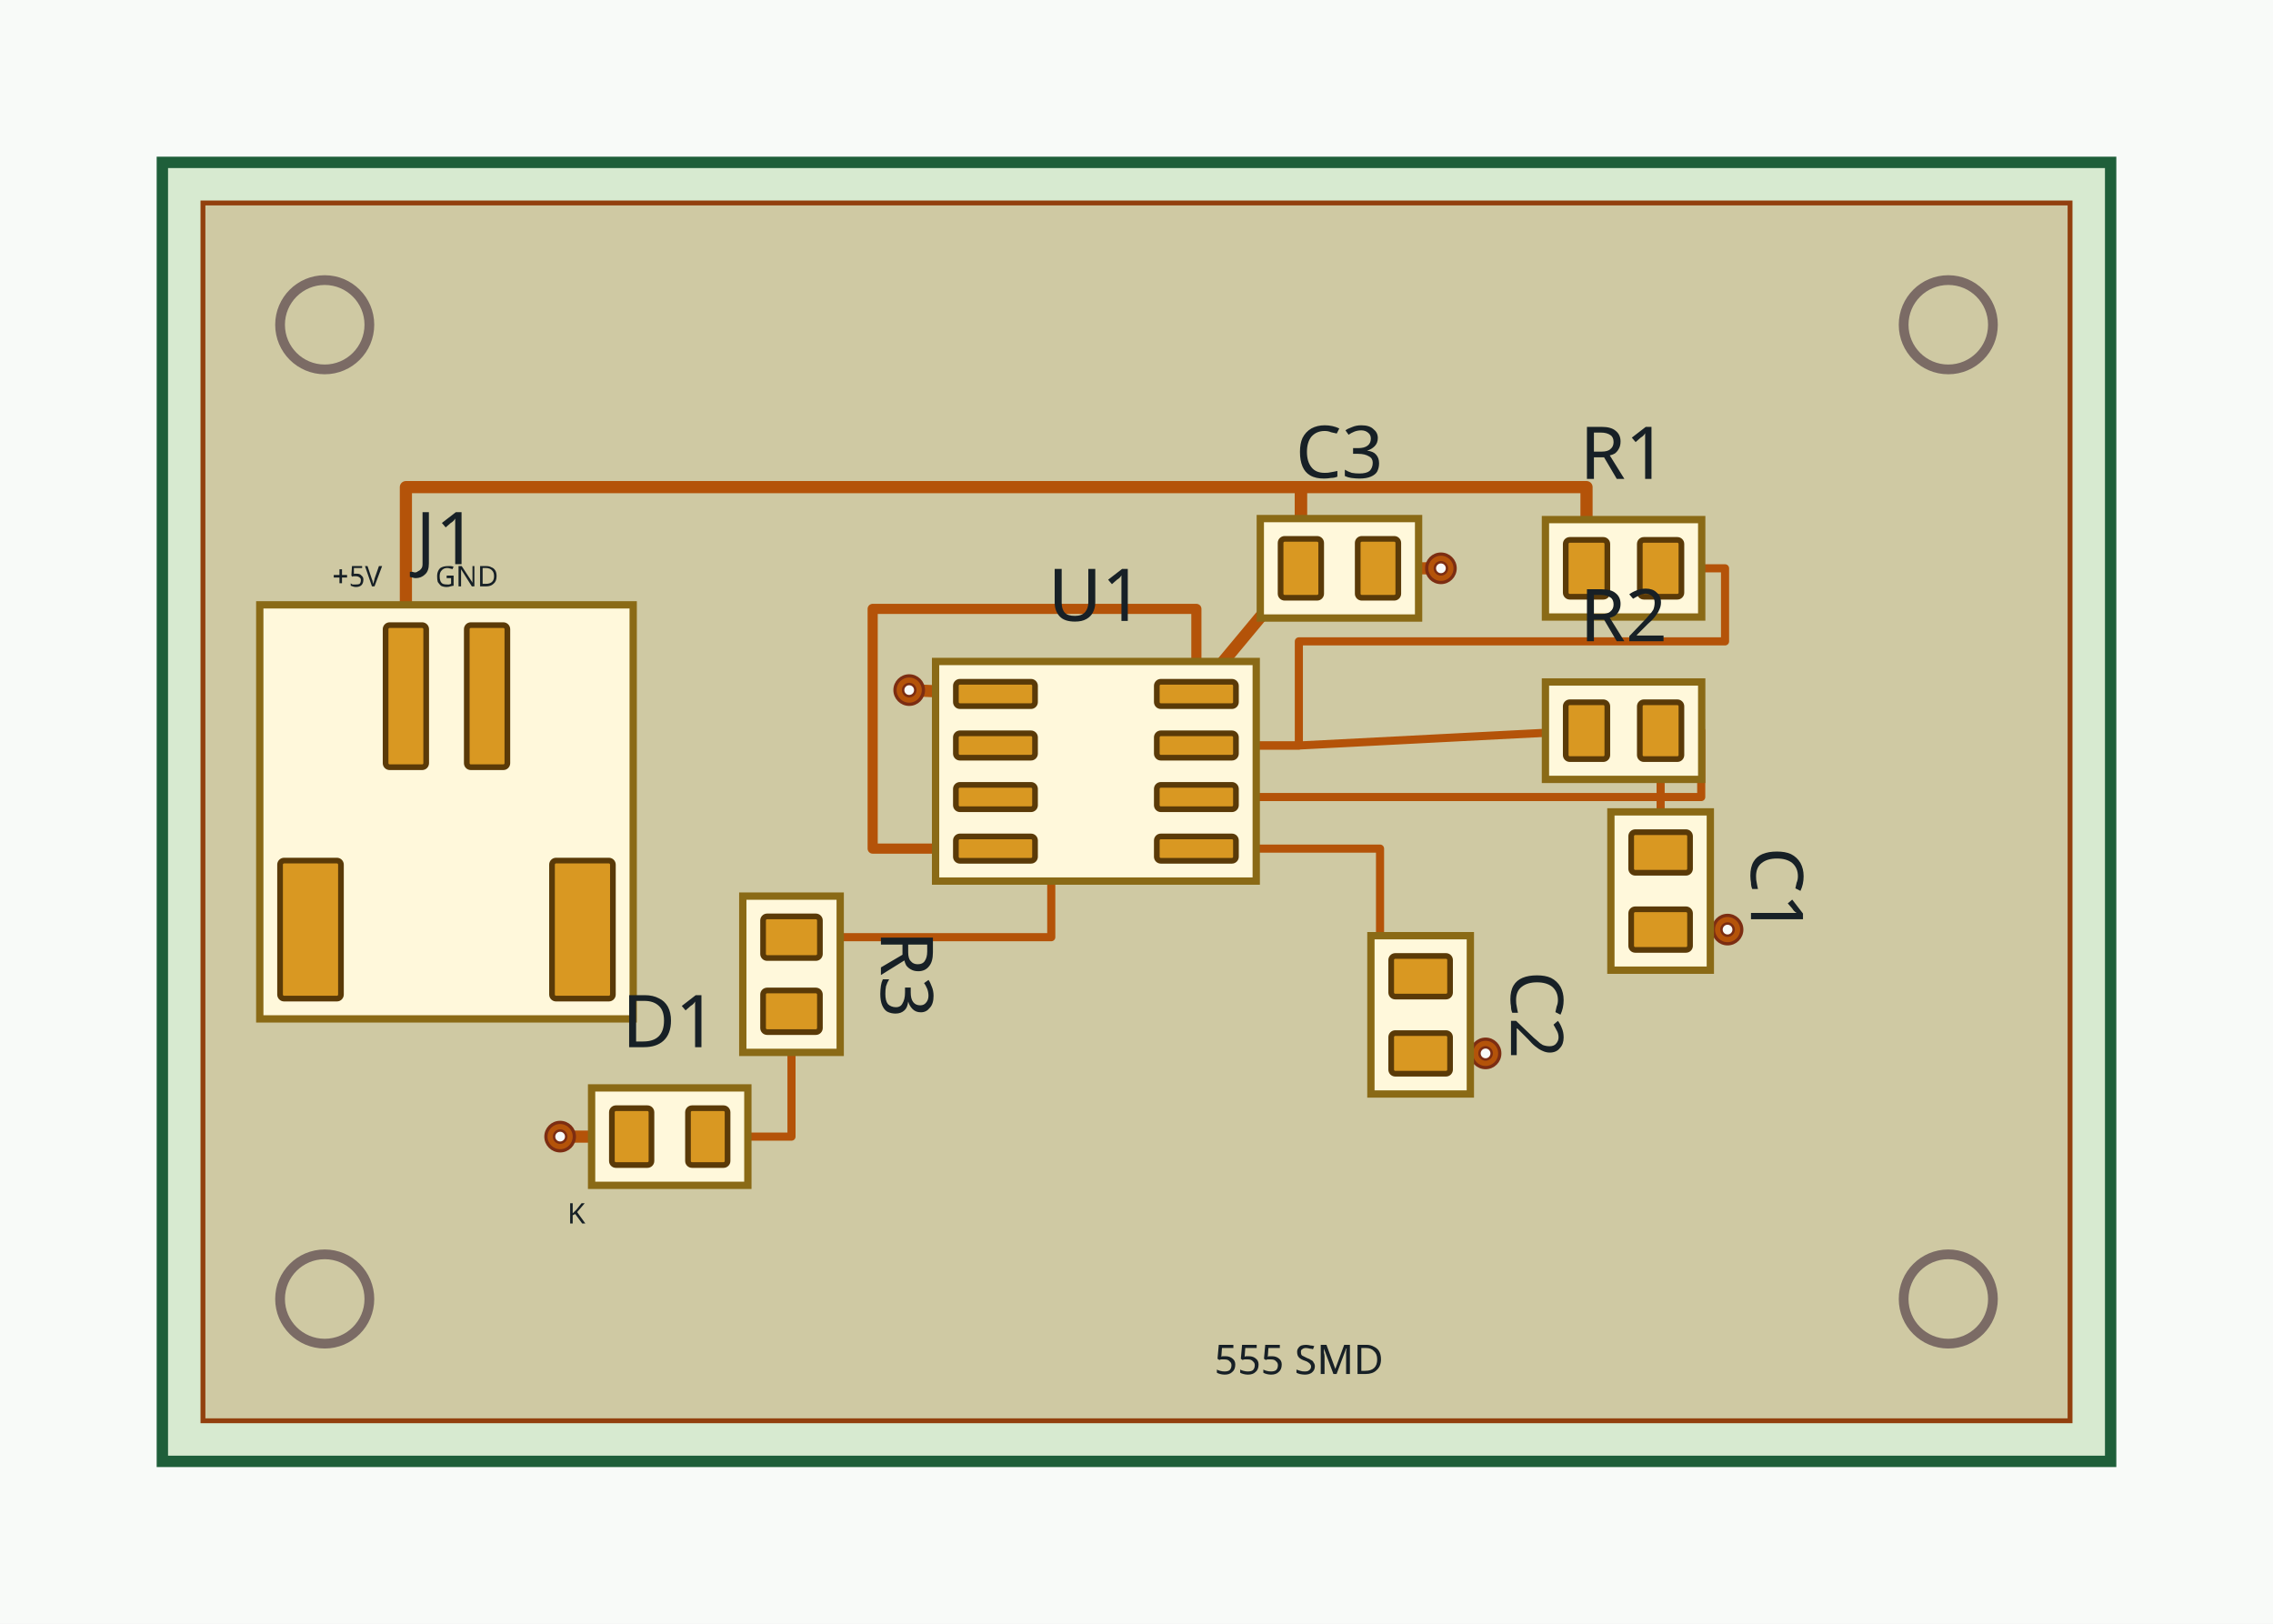
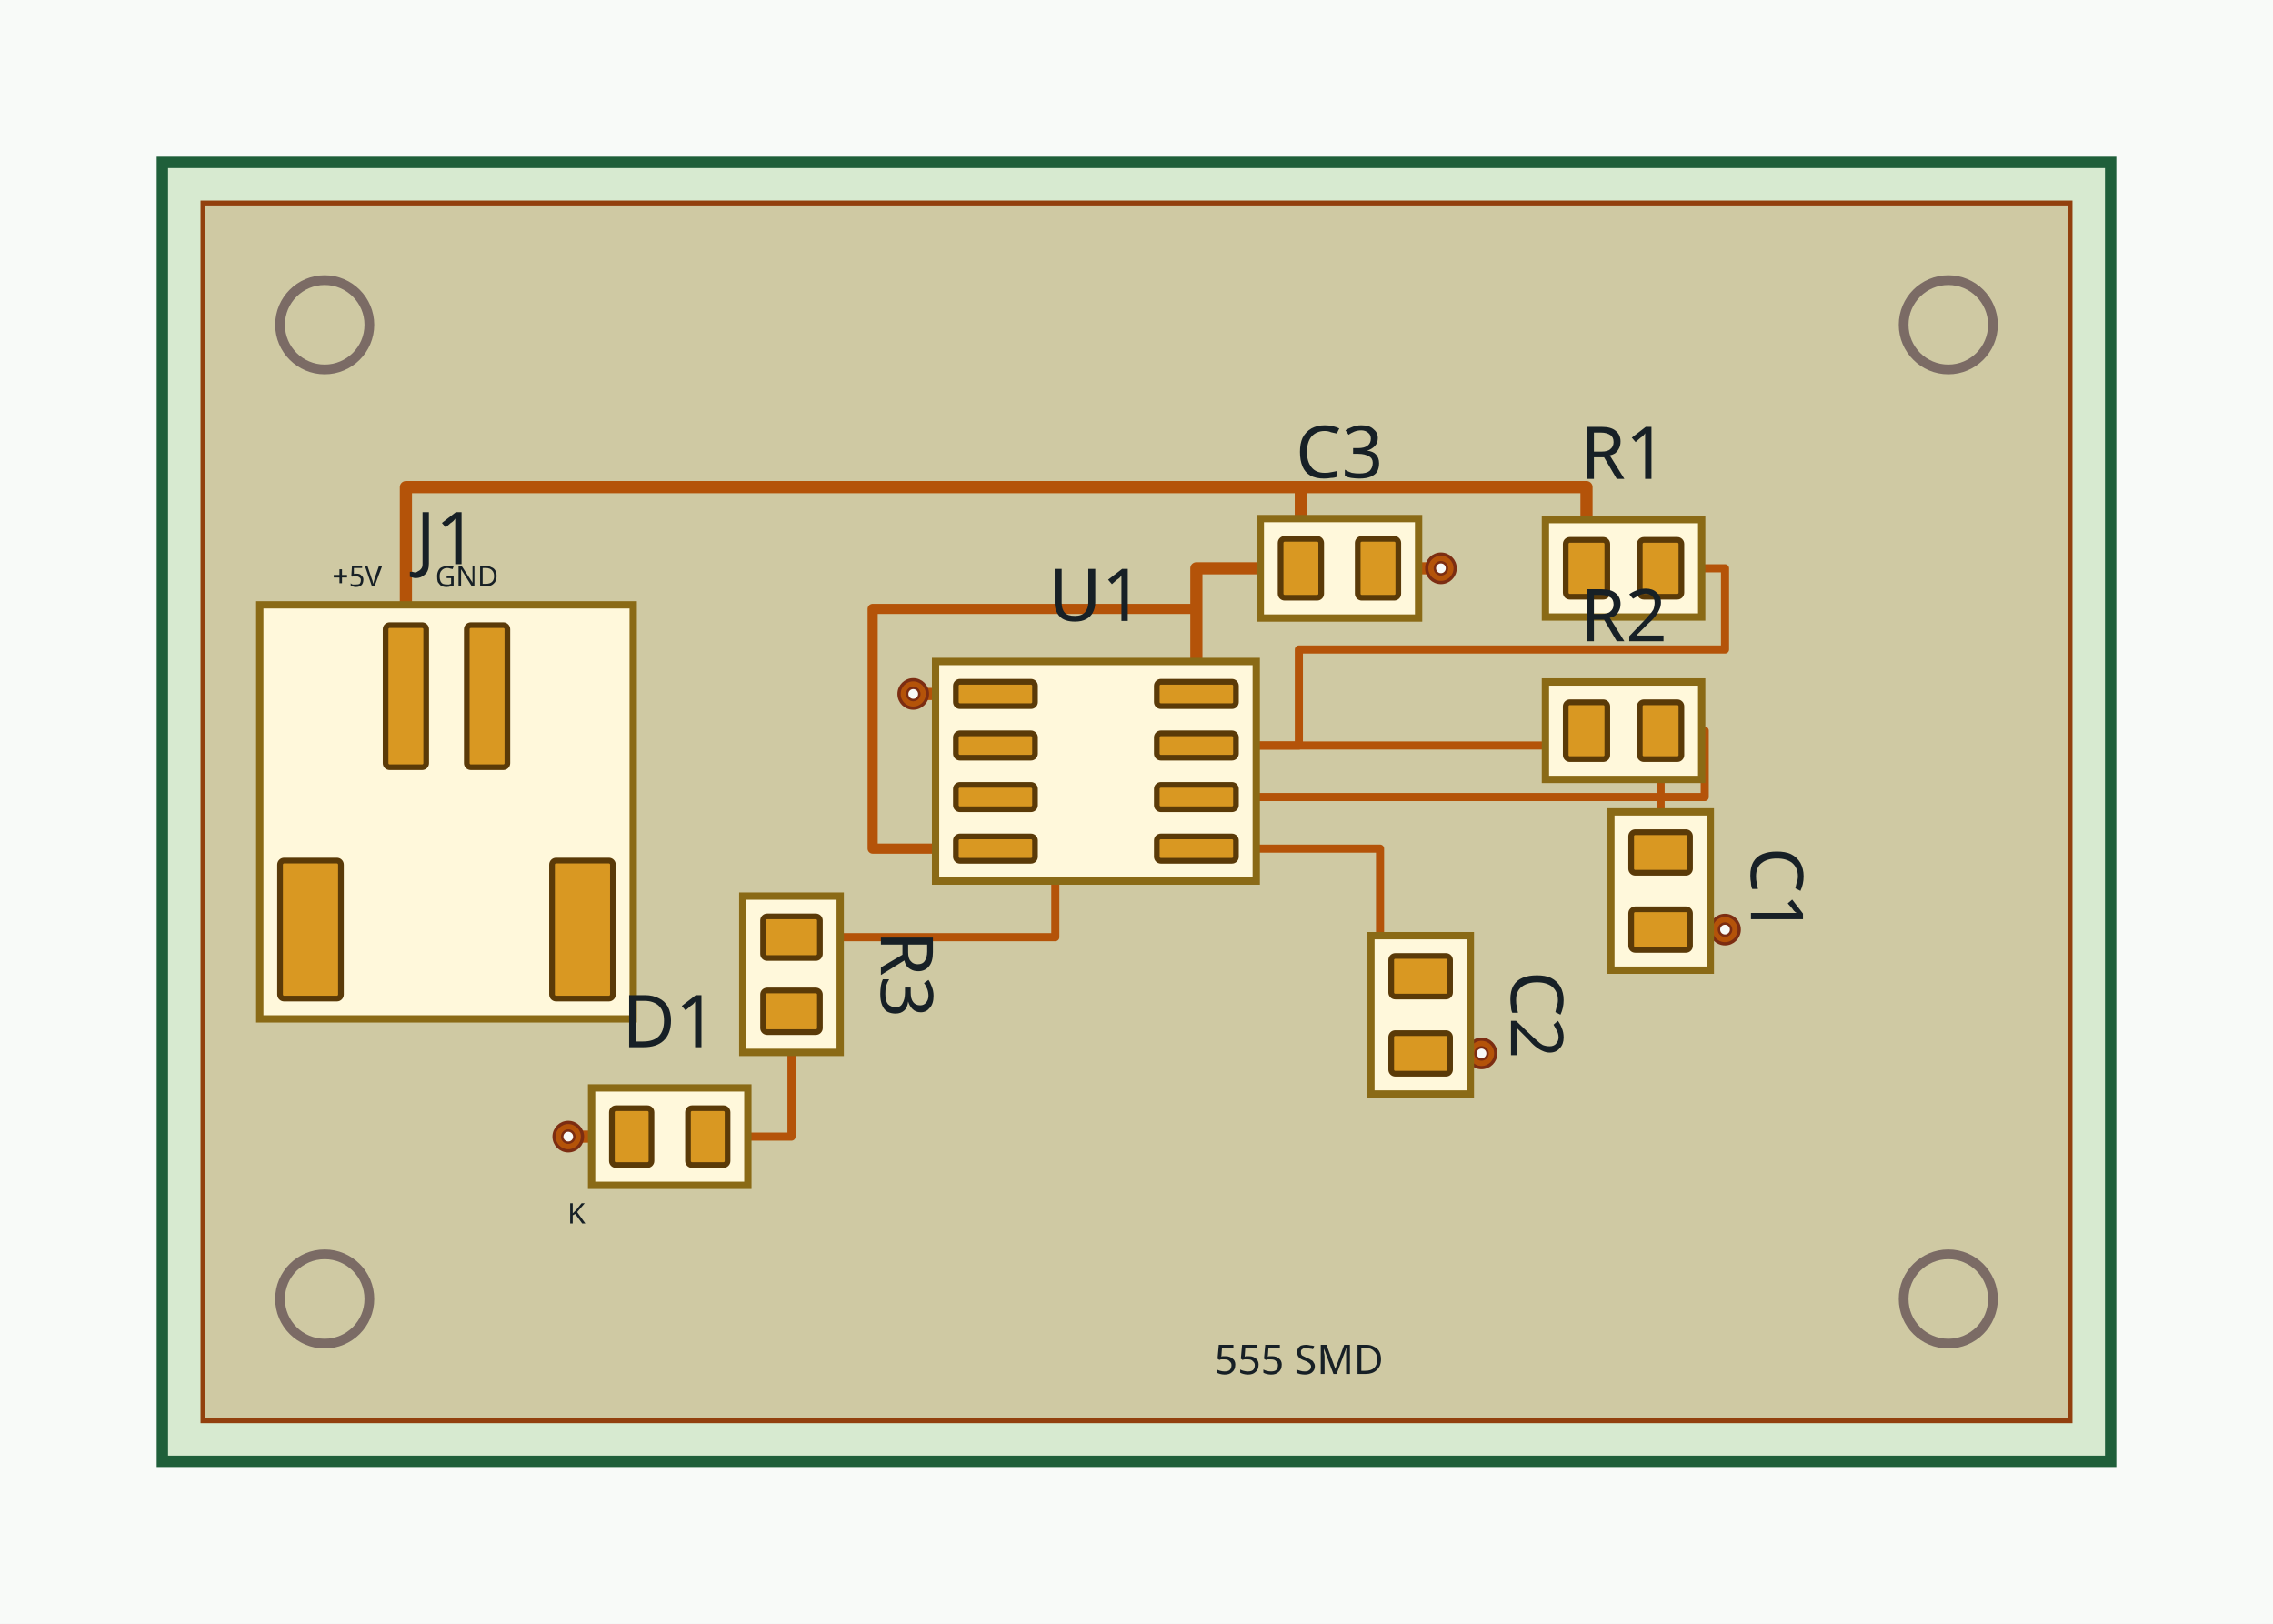
<svg xmlns="http://www.w3.org/2000/svg" class="pcb-placement-preview" viewBox="0 0 56 40" width="56mm" height="40mm" data-board="board:0" data-board-name="555 LED Blinker" data-units="mm">
  <style>
    .board-background{fill:#f8faf8}
    .board-outline{fill:#d7ead0;stroke:#1f5f3a;stroke-width:0.28}
    .board-feature{fill:none;stroke:#6b7280;stroke-width:0.24}
    .pcb-track{fill:none;stroke:#b45309;stroke-linecap:round;stroke-linejoin:round}
    .pcb-via-annular{fill:#b45309;stroke:#7c2d12;stroke-width:0.08}
    .pcb-via-drill{fill:#f8faf8;stroke:#7c2d12;stroke-width:0.06}
    .pcb-zone{fill:#b45309;fill-opacity:0.22;stroke:#92400e;stroke-width:0.12}
    .board-text{font-family:sans-serif;fill:#172026;text-anchor:middle;dominant-baseline:middle}
    .board-feature-label,.reference-designator,.pad-net-label,.diagnostic-label{font:1.8px sans-serif;fill:#172026}
    .footprint-body{fill:#fff8db;stroke:#8a6a16;stroke-width:0.18}
    .footprint-pad{fill:#d99822;stroke:#5a3a08;stroke-width:0.14}
    .pad-overlay{fill:#175cd3;stroke:#ffffff;stroke-width:0.12}
    .ratsnest{fill:none;stroke:#175cd3;stroke-width:0.16;stroke-dasharray:0.8 0.55}
    .diagnostic-marker{fill:none;stroke:#b42318;stroke-width:0.28;stroke-dasharray:0.9 0.55}
    .diagnostic-label{fill:#b42318}
  </style>
  <rect class="board-background" x="0" y="0" width="56" height="40" />
  <g class="board-content" transform="translate(4 4)">
    <polygon class="board-outline" data-board="board:0" points="0,0 48,0 48,32 0,32" />
    <g class="layer layer-board-features">
      <circle class="board-feature hole" data-board-feature="board_feature:0" cx="4" cy="4" r="1.1" />
      <circle class="board-feature hole" data-board-feature="board_feature:1" cx="44" cy="4" r="1.1" />
      <circle class="board-feature hole" data-board-feature="board_feature:2" cx="4" cy="28" r="1.1" />
      <circle class="board-feature hole" data-board-feature="board_feature:3" cx="44" cy="28" r="1.1" />
    </g>
    <g class="layer layer-zones">
      <polygon id="pcb-zone-0" class="pcb-zone fill-solid" data-zone="board_zone:0" data-layer="board_layer:1" data-layers="board_layer:1" data-net="net:1" data-priority="0" points="1,1 47,1 47,31 1,31" />
    </g>
    <g class="layer layer-copper">
-       <polyline id="pcb-track-0" class="pcb-track" data-track="board_track:0" data-layer="board_layer:0" data-net="net:1" points="8,13.15 9.8,13.1" stroke-width="0.3" />
-       <polyline id="pcb-track-1" class="pcb-track" data-track="board_track:1" data-layer="board_layer:0" data-net="net:1" points="20.525,13.095 18.4,13" stroke-width="0.3" />
+       <polyline id="pcb-track-0" class="pcb-track" data-track="board_track:0" data-layer="board_layer:0" data-net="net:1" points="8,13.15 10,13.15" stroke-width="0.3" />
+       <polyline id="pcb-track-1" class="pcb-track" data-track="board_track:1" data-layer="board_layer:0" data-net="net:1" points="20.525,13.095 18.5,13.095" stroke-width="0.3" />
      <polyline id="pcb-track-2" class="pcb-track" data-track="board_track:2" data-layer="board_layer:0" data-net="net:1" points="29.95,10 31.5,10" stroke-width="0.3" />
-       <polyline id="pcb-track-3" class="pcb-track" data-track="board_track:3" data-layer="board_layer:0" data-net="net:1" points="31,21.95 32.6,21.95" stroke-width="0.3" />
-       <polyline id="pcb-track-4" class="pcb-track" data-track="board_track:4" data-layer="board_layer:0" data-net="net:1" points="36.913,18.9 38.562,18.9" stroke-width="0.3" />
-       <polyline id="pcb-track-5" class="pcb-track" data-track="board_track:5" data-layer="board_layer:0" data-net="net:1" points="11.562,24 9.8,24" stroke-width="0.3" />
+       <polyline id="pcb-track-3" class="pcb-track" data-track="board_track:3" data-layer="board_layer:0" data-net="net:1" points="31,21.95 32.5,21.95" stroke-width="0.3" />
+       <polyline id="pcb-track-4" class="pcb-track" data-track="board_track:4" data-layer="board_layer:0" data-net="net:1" points="36.913,18.9 38.5,18.9" stroke-width="0.3" />
+       <polyline id="pcb-track-5" class="pcb-track" data-track="board_track:5" data-layer="board_layer:0" data-net="net:1" points="11.562,24 10,24" stroke-width="0.3" />
      <polyline id="pcb-track-6" class="pcb-track" data-track="board_track:6" data-layer="board_layer:0" data-net="net:0" points="6,13.15 6,8 28.05,8 28.05,10" stroke-width="0.3" />
-       <polyline id="pcb-track-7" class="pcb-track" data-track="board_track:7" data-layer="board_layer:0" data-net="net:0" points="28.05,10 25.475,13.095" stroke-width="0.3" />
+       <polyline id="pcb-track-7" class="pcb-track" data-track="board_track:7" data-layer="board_layer:0" data-net="net:0" points="28.05,10 25.475,10 25.475,13.095" stroke-width="0.3" />
      <polyline id="pcb-track-8" class="pcb-track" data-track="board_track:8" data-layer="board_layer:0" data-net="net:0" points="28.05,10 28.05,8 35.087,8 35.087,10" stroke-width="0.3" />
      <polyline id="pcb-track-9" class="pcb-track" data-track="board_track:9" data-layer="board_layer:0" data-net="net:0" points="20.525,16.905 17.5,16.905 17.5,11 25.475,11 25.475,13.095" stroke-width="0.25" />
-       <polyline id="pcb-track-10" class="pcb-track" data-track="board_track:10" data-layer="board_layer:0" data-net="net:2" points="25.475,14.365 28,14.365 35.087,14" stroke-width="0.2" />
-       <polyline id="pcb-track-11" class="pcb-track" data-track="board_track:11" data-layer="board_layer:0" data-net="net:2" points="25.475,14.365 28,14.365 28,11.8 38.5,11.8 38.5,10 36.913,10" stroke-width="0.2" />
-       <polyline id="pcb-track-12" class="pcb-track" data-track="board_track:12" data-layer="board_layer:0" data-net="net:3" points="20.525,14.365 23.4,14.365 23.4,15.635 25.475,15.635" stroke-width="0.2" />
-       <polyline id="pcb-track-13" class="pcb-track" data-track="board_track:13" data-layer="board_layer:0" data-net="net:3" points="25.475,15.635 37.913,15.635 37.913,14 36.913,14" stroke-width="0.2" />
+       <polyline id="pcb-track-10" class="pcb-track" data-track="board_track:10" data-layer="board_layer:0" data-net="net:2" points="25.475,14.365 28,14.365 35.087,14.365 35.087,14" stroke-width="0.2" />
+       <polyline id="pcb-track-11" class="pcb-track" data-track="board_track:11" data-layer="board_layer:0" data-net="net:2" points="25.475,14.365 28,14.365 28,12 38.5,12 38.5,10 36.913,10" stroke-width="0.2" />
+       <polyline id="pcb-track-12" class="pcb-track" data-track="board_track:12" data-layer="board_layer:0" data-net="net:3" points="20.525,14.365 23.5,14.365 23.5,15.635 25.475,15.635" stroke-width="0.2" />
+       <polyline id="pcb-track-13" class="pcb-track" data-track="board_track:13" data-layer="board_layer:0" data-net="net:3" points="25.475,15.635 38,15.635 38,14 36.913,14" stroke-width="0.2" />
      <polyline id="pcb-track-14" class="pcb-track" data-track="board_track:14" data-layer="board_layer:0" data-net="net:3" points="36.913,14 36.913,17" stroke-width="0.2" />
      <polyline id="pcb-track-15" class="pcb-track" data-track="board_track:15" data-layer="board_layer:0" data-net="net:4" points="25.475,16.905 30,16.905 30,20.05 31,20.05" stroke-width="0.2" />
-       <polyline id="pcb-track-16" class="pcb-track" data-track="board_track:16" data-layer="board_layer:0" data-net="net:5" points="20.525,15.635 21.9,15.635 21.9,19.087 15.5,19.087" stroke-width="0.2" />
+       <polyline id="pcb-track-16" class="pcb-track" data-track="board_track:16" data-layer="board_layer:0" data-net="net:5" points="20.525,15.635 22,15.635 22,19.087 15.5,19.087" stroke-width="0.2" />
      <polyline id="pcb-track-17" class="pcb-track" data-track="board_track:17" data-layer="board_layer:0" data-net="net:6" points="15.5,20.913 15.5,24 13.438,24" stroke-width="0.2" />
      <g id="pcb-via-0" class="pcb-via" data-via="board_via:0" data-net="net:1" data-start-layer="board_layer:0" data-end-layer="board_layer:1">
-         <circle class="pcb-via-annular" cx="9.8" cy="13.1" r="0.35" />
-         <circle class="pcb-via-drill" cx="9.8" cy="13.1" r="0.15" />
+         <circle class="pcb-via-annular" cx="10" cy="13.15" r="0.35" />
+         <circle class="pcb-via-drill" cx="10" cy="13.15" r="0.15" />
      </g>
      <g id="pcb-via-1" class="pcb-via" data-via="board_via:1" data-net="net:1" data-start-layer="board_layer:0" data-end-layer="board_layer:1">
-         <circle class="pcb-via-annular" cx="18.4" cy="13" r="0.35" />
-         <circle class="pcb-via-drill" cx="18.4" cy="13" r="0.15" />
+         <circle class="pcb-via-annular" cx="18.5" cy="13.095" r="0.35" />
+         <circle class="pcb-via-drill" cx="18.5" cy="13.095" r="0.15" />
      </g>
      <g id="pcb-via-2" class="pcb-via" data-via="board_via:2" data-net="net:1" data-start-layer="board_layer:0" data-end-layer="board_layer:1">
        <circle class="pcb-via-annular" cx="31.5" cy="10" r="0.35" />
        <circle class="pcb-via-drill" cx="31.5" cy="10" r="0.15" />
      </g>
      <g id="pcb-via-3" class="pcb-via" data-via="board_via:3" data-net="net:1" data-start-layer="board_layer:0" data-end-layer="board_layer:1">
-         <circle class="pcb-via-annular" cx="32.6" cy="21.95" r="0.35" />
-         <circle class="pcb-via-drill" cx="32.6" cy="21.95" r="0.15" />
+         <circle class="pcb-via-annular" cx="32.5" cy="21.95" r="0.35" />
+         <circle class="pcb-via-drill" cx="32.5" cy="21.95" r="0.15" />
      </g>
      <g id="pcb-via-4" class="pcb-via" data-via="board_via:4" data-net="net:1" data-start-layer="board_layer:0" data-end-layer="board_layer:1">
-         <circle class="pcb-via-annular" cx="38.562" cy="18.9" r="0.35" />
-         <circle class="pcb-via-drill" cx="38.562" cy="18.9" r="0.15" />
+         <circle class="pcb-via-annular" cx="38.5" cy="18.9" r="0.35" />
+         <circle class="pcb-via-drill" cx="38.5" cy="18.9" r="0.15" />
      </g>
      <g id="pcb-via-5" class="pcb-via" data-via="board_via:5" data-net="net:1" data-start-layer="board_layer:0" data-end-layer="board_layer:1">
-         <circle class="pcb-via-annular" cx="9.8" cy="24" r="0.35" />
-         <circle class="pcb-via-drill" cx="9.8" cy="24" r="0.15" />
+         <circle class="pcb-via-annular" cx="10" cy="24" r="0.35" />
+         <circle class="pcb-via-drill" cx="10" cy="24" r="0.15" />
      </g>
    </g>
    <g class="layer layer-board-text">
      <text id="pcb-text-0" class="board-text" data-text="board_text:0" data-layer="board_layer:2" x="28" y="29.5" font-size="1" transform="rotate(0 28 29.5)">555 SMD</text>
      <text id="pcb-text-1" class="board-text" data-text="board_text:1" data-layer="board_layer:2" x="4.8" y="10.2" font-size="0.7" transform="rotate(0 4.8 10.2)">+5V</text>
      <text id="pcb-text-2" class="board-text" data-text="board_text:2" data-layer="board_layer:2" x="7.5" y="10.2" font-size="0.7" transform="rotate(0 7.5 10.2)">GND</text>
      <text id="pcb-text-3" class="board-text" data-text="board_text:3" data-layer="board_layer:2" x="10.2" y="25.9" font-size="0.7" transform="rotate(0 10.2 25.9)">K</text>
    </g>
    <g class="layer layer-footprints">
      <g class="component-placement top locked" data-placement="component_placement:0" data-component="component:0" data-footprint-def="footprint_def:0" data-footprint="Connector_JST:JST_PH_S2B-PH-SM4-TB_1x02-1MP_P2.00mm_Horizontal" transform="translate(7 16) rotate(0)">
        <rect class="footprint-body" x="-4.6" y="-5.1" width="9.2" height="10.2" />
        <rect class="footprint-pad rounded-rectangle connected" data-pad-projection="pcb_pad:0:0" data-pad="footprint_pad:0" data-pin="pin:0" data-net="net:0" x="-1.5" y="-4.6" width="1" height="3.5" rx="0.1" ry="0.1" />
        <rect class="footprint-pad rounded-rectangle connected" data-pad-projection="pcb_pad:0:1" data-pad="footprint_pad:1" data-pin="pin:1" data-net="net:1" x="0.5" y="-4.6" width="1" height="3.5" rx="0.1" ry="0.1" />
        <rect class="footprint-pad rounded-rectangle non_electrical" data-pad-projection="pcb_pad:0:2" data-pad="footprint_pad:2" x="-4.1" y="1.2" width="1.5" height="3.4" rx="0.1" ry="0.1" />
        <rect class="footprint-pad rounded-rectangle non_electrical" data-pad-projection="pcb_pad:0:3" data-pad="footprint_pad:3" x="2.6" y="1.2" width="1.5" height="3.4" rx="0.1" ry="0.1" />
        <text class="reference-designator" data-component="component:0" x="0" y="-6.1" text-anchor="middle">J1</text>
      </g>
      <g class="component-placement top locked" data-placement="component_placement:1" data-component="component:1" data-footprint-def="footprint_def:1" data-footprint="KiCad_Package_SO:SOIC-8_3.9x4.9mm_P1.27mm" transform="translate(23 15) rotate(0)">
        <rect class="footprint-body" x="-3.95" y="-2.705" width="7.9" height="5.41" />
        <rect class="footprint-pad rounded-rectangle connected" data-pad-projection="pcb_pad:1:0" data-pad="footprint_pad:0" data-pin="pin:2" data-net="net:1" x="-3.45" y="-2.205" width="1.95" height="0.6" rx="0.1" ry="0.1" />
        <rect class="footprint-pad rounded-rectangle connected" data-pad-projection="pcb_pad:1:1" data-pad="footprint_pad:1" data-pin="pin:3" data-net="net:3" x="-3.45" y="-0.935" width="1.95" height="0.6" rx="0.1" ry="0.1" />
        <rect class="footprint-pad rounded-rectangle connected" data-pad-projection="pcb_pad:1:2" data-pad="footprint_pad:2" data-pin="pin:4" data-net="net:5" x="-3.45" y="0.335" width="1.95" height="0.6" rx="0.1" ry="0.1" />
        <rect class="footprint-pad rounded-rectangle connected" data-pad-projection="pcb_pad:1:3" data-pad="footprint_pad:3" data-pin="pin:5" data-net="net:0" x="-3.45" y="1.605" width="1.95" height="0.6" rx="0.1" ry="0.1" />
        <rect class="footprint-pad rounded-rectangle connected" data-pad-projection="pcb_pad:1:4" data-pad="footprint_pad:4" data-pin="pin:6" data-net="net:4" x="1.5" y="1.605" width="1.95" height="0.6" rx="0.1" ry="0.1" />
        <rect class="footprint-pad rounded-rectangle connected" data-pad-projection="pcb_pad:1:5" data-pad="footprint_pad:5" data-pin="pin:7" data-net="net:3" x="1.5" y="0.335" width="1.95" height="0.6" rx="0.1" ry="0.1" />
        <rect class="footprint-pad rounded-rectangle connected" data-pad-projection="pcb_pad:1:6" data-pad="footprint_pad:6" data-pin="pin:8" data-net="net:2" x="1.5" y="-0.935" width="1.95" height="0.6" rx="0.1" ry="0.1" />
        <rect class="footprint-pad rounded-rectangle connected" data-pad-projection="pcb_pad:1:7" data-pad="footprint_pad:7" data-pin="pin:9" data-net="net:0" x="1.5" y="-2.205" width="1.95" height="0.6" rx="0.1" ry="0.1" />
        <text class="reference-designator" data-component="component:1" x="0" y="-3.705" text-anchor="middle">U1</text>
      </g>
      <g class="component-placement top" data-placement="component_placement:2" data-component="component:2" data-footprint-def="footprint_def:2" data-footprint="Resistor_SMD:R_0805_2012Metric" transform="translate(36 10) rotate(0)">
        <rect class="footprint-body" x="-1.925" y="-1.2" width="3.85" height="2.4" />
        <rect class="footprint-pad rounded-rectangle connected" data-pad-projection="pcb_pad:2:0" data-pad="footprint_pad:0" data-pin="pin:10" data-net="net:0" x="-1.425" y="-0.7" width="1.025" height="1.4" rx="0.1" ry="0.1" />
        <rect class="footprint-pad rounded-rectangle connected" data-pad-projection="pcb_pad:2:1" data-pad="footprint_pad:1" data-pin="pin:11" data-net="net:2" x="0.4" y="-0.7" width="1.025" height="1.4" rx="0.1" ry="0.1" />
        <text class="reference-designator" data-component="component:2" x="0" y="-2.2" text-anchor="middle">R1</text>
      </g>
      <g class="component-placement top" data-placement="component_placement:3" data-component="component:3" data-footprint-def="footprint_def:2" data-footprint="Resistor_SMD:R_0805_2012Metric" transform="translate(36 14) rotate(0)">
        <rect class="footprint-body" x="-1.925" y="-1.2" width="3.85" height="2.4" />
        <rect class="footprint-pad rounded-rectangle connected" data-pad-projection="pcb_pad:3:0" data-pad="footprint_pad:0" data-pin="pin:12" data-net="net:2" x="-1.425" y="-0.7" width="1.025" height="1.4" rx="0.1" ry="0.1" />
        <rect class="footprint-pad rounded-rectangle connected" data-pad-projection="pcb_pad:3:1" data-pad="footprint_pad:1" data-pin="pin:13" data-net="net:3" x="0.4" y="-0.7" width="1.025" height="1.4" rx="0.1" ry="0.1" />
        <text class="reference-designator" data-component="component:3" x="0" y="-2.2" text-anchor="middle">R2</text>
      </g>
      <g class="component-placement top" data-placement="component_placement:4" data-component="component:4" data-footprint-def="footprint_def:3" data-footprint="Capacitor_SMD:C_0805_2012Metric" transform="translate(36.9125 17.95) rotate(90)">
        <rect class="footprint-body" x="-1.95" y="-1.225" width="3.9" height="2.45" />
        <rect class="footprint-pad rounded-rectangle connected" data-pad-projection="pcb_pad:4:0" data-pad="footprint_pad:0" data-pin="pin:14" data-net="net:3" x="-1.45" y="-0.725" width="1" height="1.45" rx="0.1" ry="0.1" />
        <rect class="footprint-pad rounded-rectangle connected" data-pad-projection="pcb_pad:4:1" data-pad="footprint_pad:1" data-pin="pin:15" data-net="net:1" x="0.45" y="-0.725" width="1" height="1.45" rx="0.1" ry="0.1" />
        <text class="reference-designator" data-component="component:4" x="0" y="-2.225" text-anchor="middle">C1</text>
      </g>
      <g class="component-placement top" data-placement="component_placement:5" data-component="component:5" data-footprint-def="footprint_def:3" data-footprint="Capacitor_SMD:C_0805_2012Metric" transform="translate(31 21) rotate(90)">
        <rect class="footprint-body" x="-1.95" y="-1.225" width="3.9" height="2.45" />
        <rect class="footprint-pad rounded-rectangle connected" data-pad-projection="pcb_pad:5:0" data-pad="footprint_pad:0" data-pin="pin:16" data-net="net:4" x="-1.45" y="-0.725" width="1" height="1.45" rx="0.1" ry="0.1" />
        <rect class="footprint-pad rounded-rectangle connected" data-pad-projection="pcb_pad:5:1" data-pad="footprint_pad:1" data-pin="pin:17" data-net="net:1" x="0.45" y="-0.725" width="1" height="1.45" rx="0.1" ry="0.1" />
        <text class="reference-designator" data-component="component:5" x="0" y="-2.225" text-anchor="middle">C2</text>
      </g>
      <g class="component-placement top" data-placement="component_placement:6" data-component="component:6" data-footprint-def="footprint_def:3" data-footprint="Capacitor_SMD:C_0805_2012Metric" transform="translate(29 10) rotate(0)">
        <rect class="footprint-body" x="-1.95" y="-1.225" width="3.9" height="2.45" />
        <rect class="footprint-pad rounded-rectangle connected" data-pad-projection="pcb_pad:6:0" data-pad="footprint_pad:0" data-pin="pin:18" data-net="net:0" x="-1.45" y="-0.725" width="1" height="1.45" rx="0.1" ry="0.1" />
        <rect class="footprint-pad rounded-rectangle connected" data-pad-projection="pcb_pad:6:1" data-pad="footprint_pad:1" data-pin="pin:19" data-net="net:1" x="0.45" y="-0.725" width="1" height="1.45" rx="0.1" ry="0.1" />
        <text class="reference-designator" data-component="component:6" x="0" y="-2.225" text-anchor="middle">C3</text>
      </g>
      <g class="component-placement top" data-placement="component_placement:7" data-component="component:7" data-footprint-def="footprint_def:2" data-footprint="Resistor_SMD:R_0805_2012Metric" transform="translate(15.5 20) rotate(90)">
        <rect class="footprint-body" x="-1.925" y="-1.2" width="3.85" height="2.4" />
        <rect class="footprint-pad rounded-rectangle connected" data-pad-projection="pcb_pad:7:0" data-pad="footprint_pad:0" data-pin="pin:20" data-net="net:5" x="-1.425" y="-0.7" width="1.025" height="1.4" rx="0.1" ry="0.1" />
        <rect class="footprint-pad rounded-rectangle connected" data-pad-projection="pcb_pad:7:1" data-pad="footprint_pad:1" data-pin="pin:21" data-net="net:6" x="0.4" y="-0.7" width="1.025" height="1.4" rx="0.1" ry="0.1" />
        <text class="reference-designator" data-component="component:7" x="0" y="-2.2" text-anchor="middle">R3</text>
      </g>
      <g class="component-placement top" data-placement="component_placement:8" data-component="component:8" data-footprint-def="footprint_def:4" data-footprint="LED_SMD:LED_0805_2012Metric" transform="translate(12.5 24) rotate(0)">
        <rect class="footprint-body" x="-1.925" y="-1.2" width="3.85" height="2.4" />
        <rect class="footprint-pad rounded-rectangle connected" data-pad-projection="pcb_pad:8:0" data-pad="footprint_pad:0" data-pin="pin:23" data-net="net:1" x="-1.425" y="-0.7" width="0.975" height="1.4" rx="0.1" ry="0.1" />
        <rect class="footprint-pad rounded-rectangle connected" data-pad-projection="pcb_pad:8:1" data-pad="footprint_pad:1" data-pin="pin:22" data-net="net:6" x="0.45" y="-0.7" width="0.975" height="1.4" rx="0.1" ry="0.1" />
        <text class="reference-designator" data-component="component:8" x="0" y="-2.2" text-anchor="middle">D1</text>
      </g>
    </g>
    <g class="layer layer-pad-overlays">
    </g>
    <g class="layer layer-diagnostics">
    </g>
  </g>
</svg>
